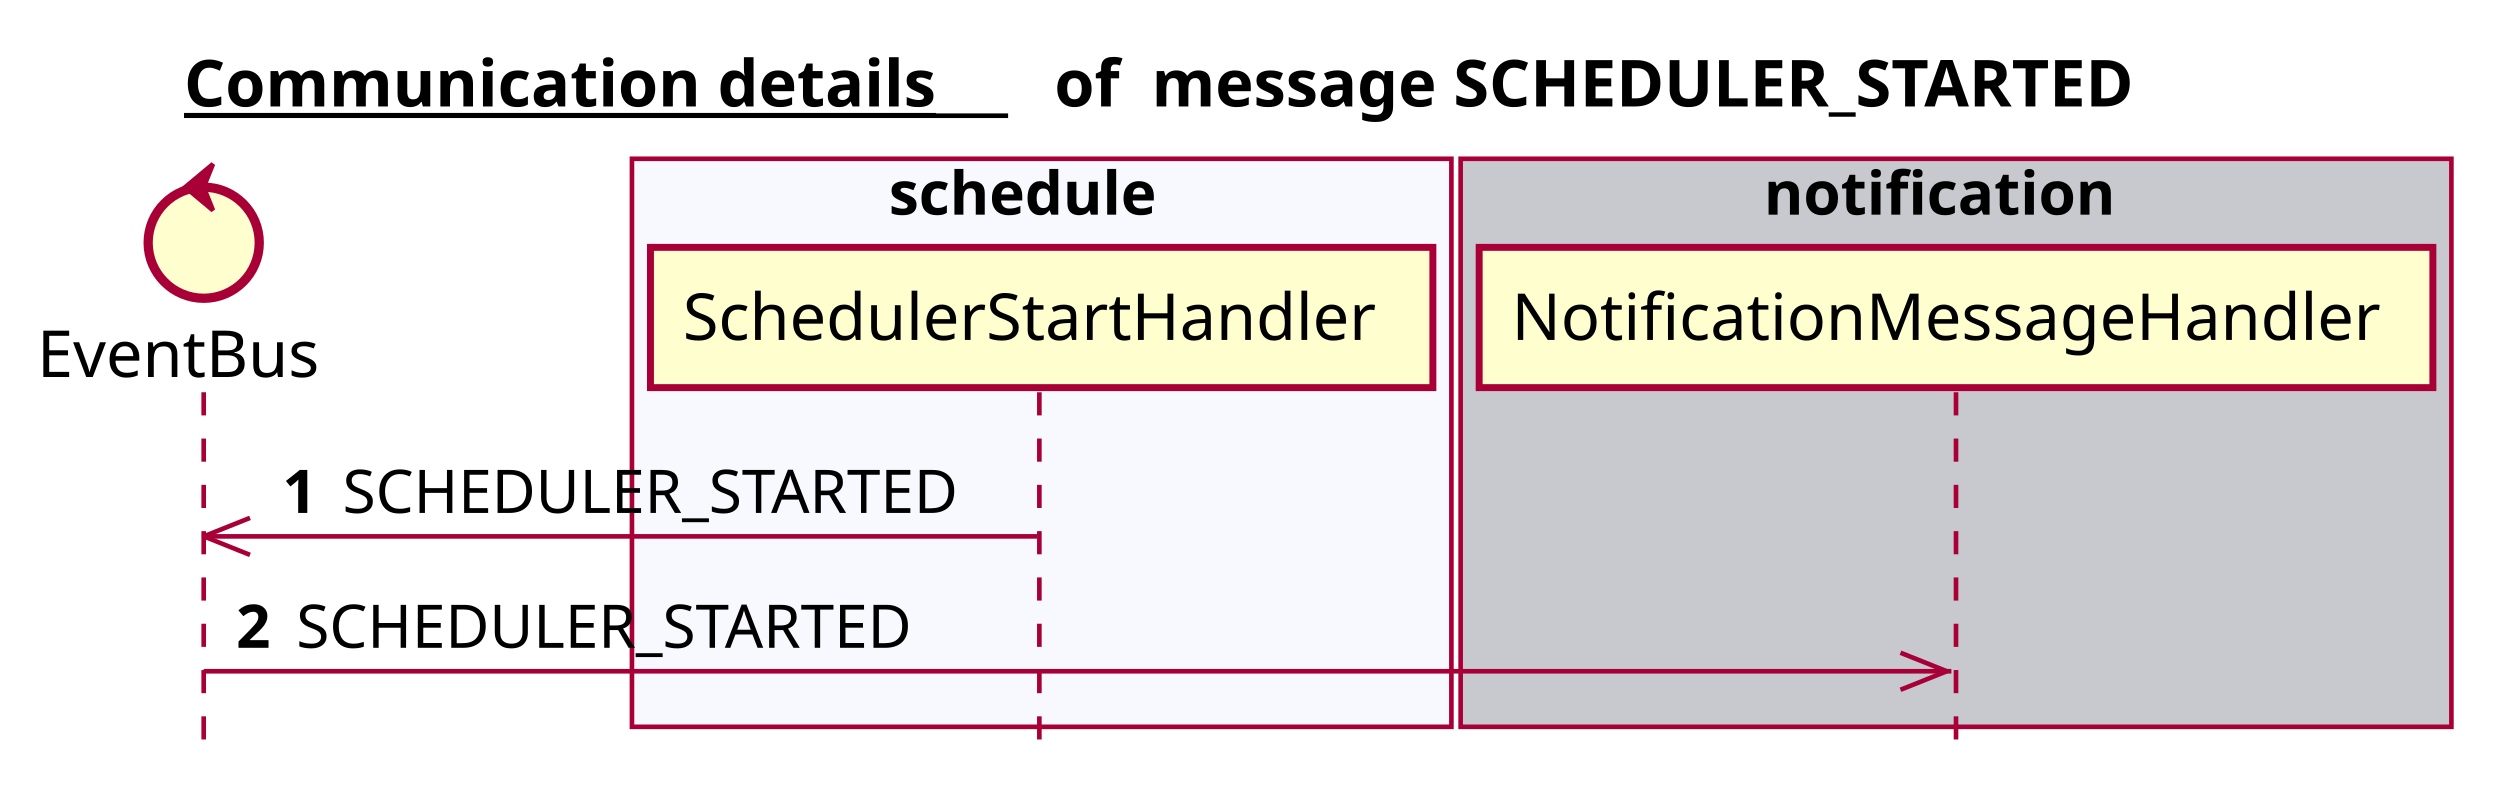
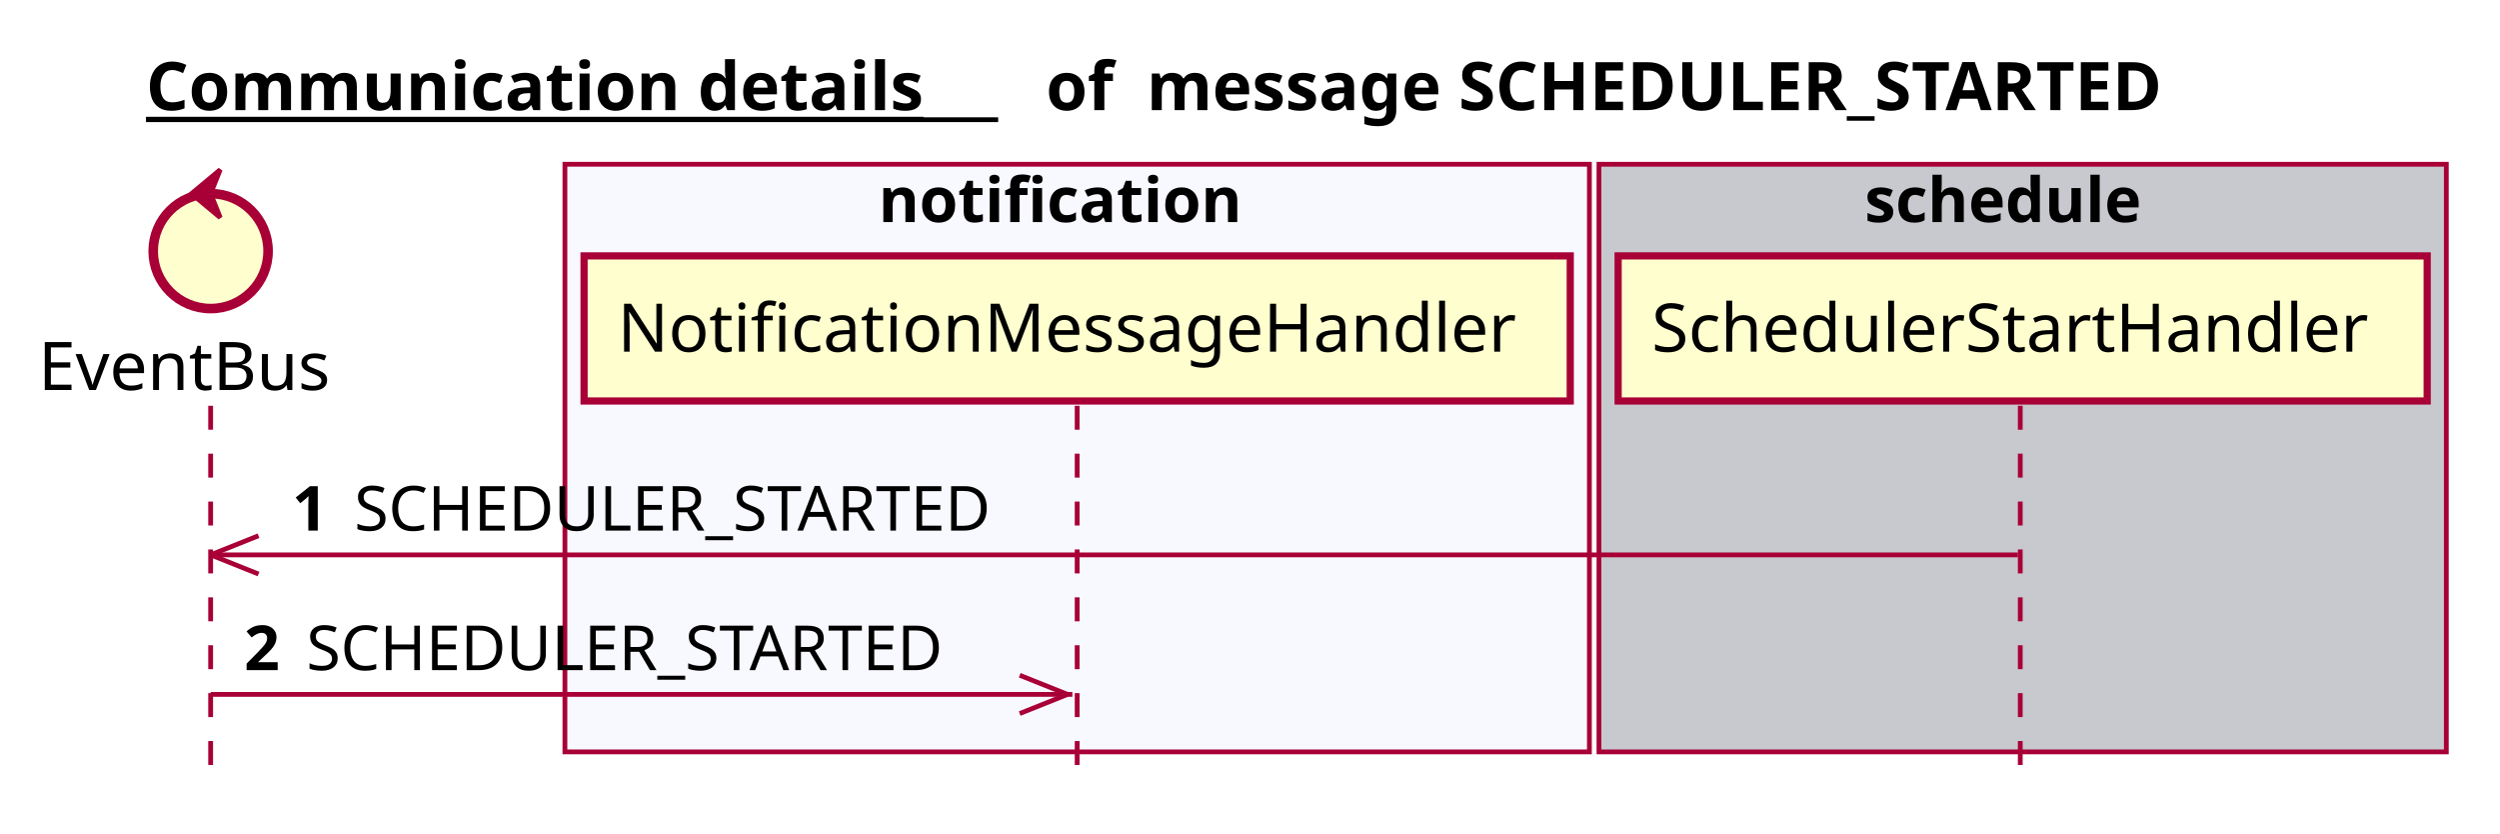
- <svg xmlns="http://www.w3.org/2000/svg" contentScriptType="application/ecmascript" contentStyleType="text/css" height="174px" preserveAspectRatio="none" style="width:540px;height:174px;" version="1.1" viewBox="0 0 540 174" width="540px" zoomAndPan="magnify">
+ <svg xmlns="http://www.w3.org/2000/svg" contentScriptType="application/ecmascript" contentStyleType="text/css" height="174px" preserveAspectRatio="none" style="width:522px;height:174px;" version="1.1" viewBox="0 0 522 174" width="522px" zoomAndPan="magnify">
  <defs />
  <g>
-     <text fill="#000000" font-family="sans-serif" font-size="14" font-weight="bold" lengthAdjust="spacingAndGlyphs" text-decoration="underline" textLength="178" x="39.75" y="22.995">Communication details</text>
-     <line style="stroke: #000000; stroke-width: 1.0;" x1="39.75" x2="217.75" y1="24.995" y2="24.995" />
-     <text fill="#000000" font-family="sans-serif" font-size="14" font-weight="bold" lengthAdjust="spacingAndGlyphs" textLength="16" x="227.75" y="22.995">of</text>
-     <text fill="#000000" font-family="sans-serif" font-size="14" font-weight="bold" lengthAdjust="spacingAndGlyphs" textLength="245" x="248.75" y="22.995">message SCHEDULER_STARTED</text>
-     <rect fill="#F8F8FF" height="122.695" style="stroke: #A80036; stroke-width: 1.0;" width="177" x="136.5" y="34.297" />
-     <text fill="#000000" font-family="sans-serif" font-size="13" font-weight="bold" lengthAdjust="spacingAndGlyphs" textLength="66" x="192" y="46.364">schedule</text>
-     <rect fill="#C8C8CF" height="122.695" style="stroke: #A80036; stroke-width: 1.0;" width="214" x="315.5" y="34.297" />
-     <text fill="#000000" font-family="sans-serif" font-size="13" font-weight="bold" lengthAdjust="spacingAndGlyphs" textLength="83" x="381" y="46.364">notification</text>
+     <text fill="#000000" font-family="sans-serif" font-size="14" font-weight="bold" lengthAdjust="spacingAndGlyphs" text-decoration="underline" textLength="178" x="30.5" y="22.995">Communication details</text>
+     <line style="stroke: #000000; stroke-width: 1.0;" x1="30.5" x2="208.5" y1="24.995" y2="24.995" />
+     <text fill="#000000" font-family="sans-serif" font-size="14" font-weight="bold" lengthAdjust="spacingAndGlyphs" textLength="16" x="218.5" y="22.995">of</text>
+     <text fill="#000000" font-family="sans-serif" font-size="14" font-weight="bold" lengthAdjust="spacingAndGlyphs" textLength="245" x="239.5" y="22.995">message SCHEDULER_STARTED</text>
+     <rect fill="#F8F8FF" height="122.695" style="stroke: #A80036; stroke-width: 1.0;" width="214" x="118" y="34.297" />
+     <text fill="#000000" font-family="sans-serif" font-size="13" font-weight="bold" lengthAdjust="spacingAndGlyphs" textLength="83" x="183.5" y="46.364">notification</text>
+     <rect fill="#C8C8CF" height="122.695" style="stroke: #A80036; stroke-width: 1.0;" width="177" x="334" y="34.297" />
+     <text fill="#000000" font-family="sans-serif" font-size="13" font-weight="bold" lengthAdjust="spacingAndGlyphs" textLength="66" x="389.5" y="46.364">schedule</text>
    <line style="stroke: #A80036; stroke-width: 1.0; stroke-dasharray: 5.0,5.0;" x1="44" x2="44" y1="84.727" y2="162.992" />
-     <line style="stroke: #A80036; stroke-width: 1.0; stroke-dasharray: 5.0,5.0;" x1="224.5" x2="224.5" y1="84.727" y2="162.992" />
-     <line style="stroke: #A80036; stroke-width: 1.0; stroke-dasharray: 5.0,5.0;" x1="422.5" x2="422.5" y1="84.727" y2="162.992" />
+     <line style="stroke: #A80036; stroke-width: 1.0; stroke-dasharray: 5.0,5.0;" x1="225" x2="225" y1="84.727" y2="162.992" />
+     <line style="stroke: #A80036; stroke-width: 1.0; stroke-dasharray: 5.0,5.0;" x1="422" x2="422" y1="84.727" y2="162.992" />
    <text fill="#000000" font-family="sans-serif" font-size="14" lengthAdjust="spacingAndGlyphs" textLength="66" x="8" y="81.425">EventBus</text>
    <ellipse cx="44" cy="52.43" fill="#FEFECE" rx="12" ry="12" style="stroke: #A80036; stroke-width: 2.0;" />
    <polygon fill="#A80036" points="40,40.43,46,35.43,44,40.43,46,45.43,40,40.43" style="stroke: #A80036; stroke-width: 1.0;" />
-     <rect fill="#FEFECE" height="30.297" style="stroke: #A80036; stroke-width: 1.5;" width="169" x="140.5" y="53.43" />
-     <text fill="#000000" font-family="sans-serif" font-size="14" lengthAdjust="spacingAndGlyphs" textLength="155" x="147.5" y="73.425">SchedulerStartHandler</text>
-     <rect fill="#FEFECE" height="30.297" style="stroke: #A80036; stroke-width: 1.5;" width="206" x="319.5" y="53.43" />
-     <text fill="#000000" font-family="sans-serif" font-size="14" lengthAdjust="spacingAndGlyphs" textLength="192" x="326.5" y="73.425">NotificationMessageHandler</text>
+     <rect fill="#FEFECE" height="30.297" style="stroke: #A80036; stroke-width: 1.5;" width="206" x="122" y="53.43" />
+     <text fill="#000000" font-family="sans-serif" font-size="14" lengthAdjust="spacingAndGlyphs" textLength="192" x="129" y="73.425">NotificationMessageHandler</text>
+     <rect fill="#FEFECE" height="30.297" style="stroke: #A80036; stroke-width: 1.5;" width="169" x="338" y="53.43" />
+     <text fill="#000000" font-family="sans-serif" font-size="14" lengthAdjust="spacingAndGlyphs" textLength="155" x="345" y="73.425">SchedulerStartHandler</text>
    <line style="stroke: #A80036; stroke-width: 1.0;" x1="44" x2="54" y1="115.859" y2="111.859" />
    <line style="stroke: #A80036; stroke-width: 1.0;" x1="44" x2="54" y1="115.859" y2="119.859" />
-     <line style="stroke: #A80036; stroke-width: 1.0;" x1="44" x2="224" y1="115.859" y2="115.859" />
+     <line style="stroke: #A80036; stroke-width: 1.0;" x1="44" x2="421.5" y1="115.859" y2="115.859" />
    <text fill="#000000" font-family="sans-serif" font-size="13" font-weight="bold" lengthAdjust="spacingAndGlyphs" textLength="9" x="61" y="110.793">1</text>
    <text fill="#000000" font-family="sans-serif" font-size="13" lengthAdjust="spacingAndGlyphs" textLength="144" x="74" y="110.793">SCHEDULER_STARTED</text>
-     <line style="stroke: #A80036; stroke-width: 1.0;" x1="420.5" x2="410.5" y1="144.992" y2="140.992" />
-     <line style="stroke: #A80036; stroke-width: 1.0;" x1="420.5" x2="410.5" y1="144.992" y2="148.992" />
-     <line style="stroke: #A80036; stroke-width: 1.0;" x1="44" x2="421.5" y1="144.992" y2="144.992" />
+     <line style="stroke: #A80036; stroke-width: 1.0;" x1="223" x2="213" y1="144.992" y2="140.992" />
+     <line style="stroke: #A80036; stroke-width: 1.0;" x1="223" x2="213" y1="144.992" y2="148.992" />
+     <line style="stroke: #A80036; stroke-width: 1.0;" x1="44" x2="224" y1="144.992" y2="144.992" />
    <text fill="#000000" font-family="sans-serif" font-size="13" font-weight="bold" lengthAdjust="spacingAndGlyphs" textLength="9" x="51" y="139.926">2</text>
    <text fill="#000000" font-family="sans-serif" font-size="13" lengthAdjust="spacingAndGlyphs" textLength="144" x="64" y="139.926">SCHEDULER_STARTED</text>
  </g>
</svg>
